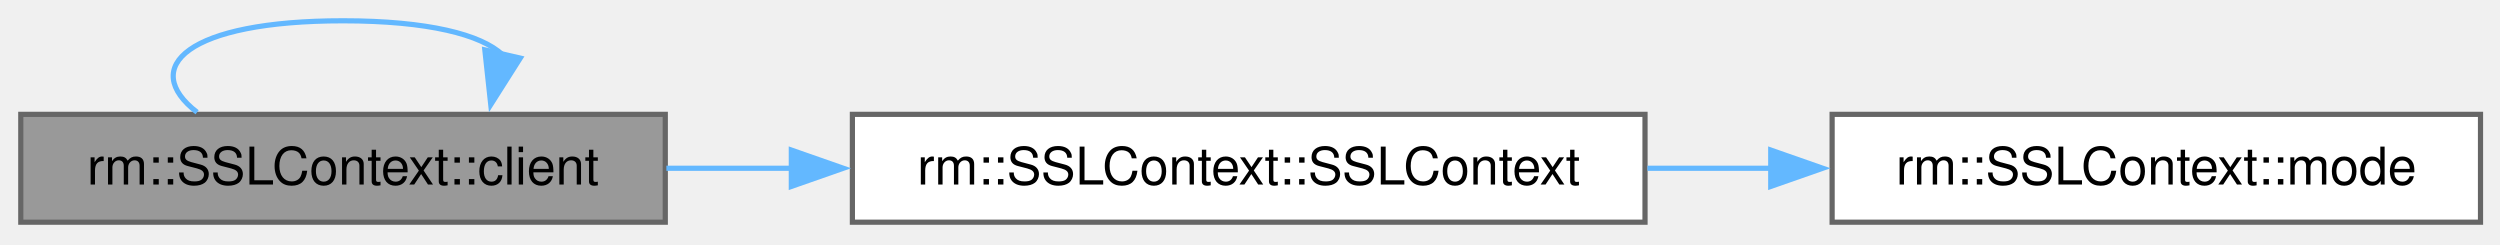
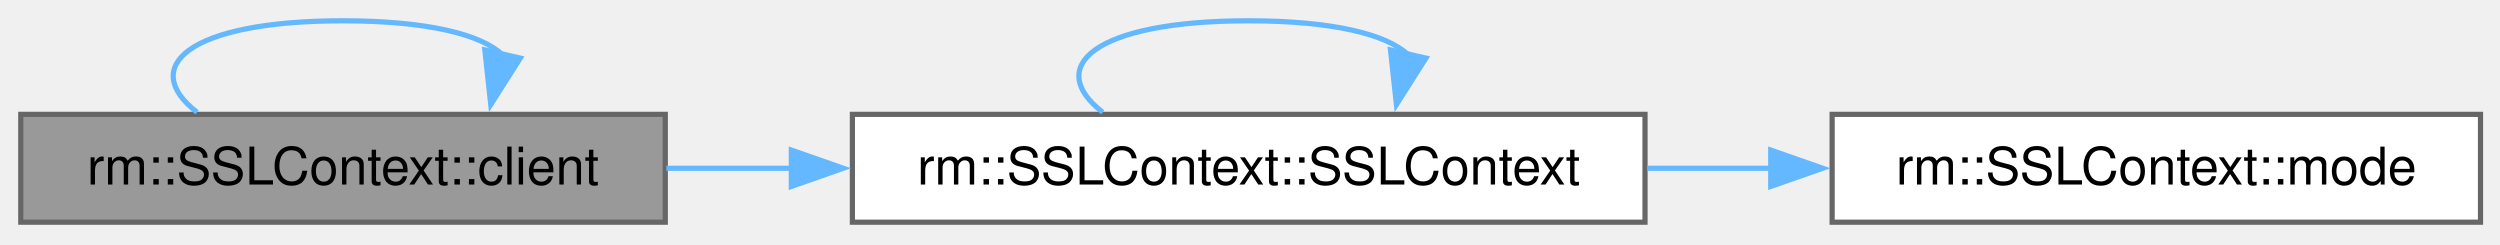
<svg xmlns="http://www.w3.org/2000/svg" xmlns:xlink="http://www.w3.org/1999/xlink" width="481pt" height="47pt" viewBox="0.00 0.00 481.00 47.00">
  <g id="graph0" class="graph" transform="scale(1 1) rotate(0) translate(4 42.75)">
    <g id="Node000001" class="node">
      <g id="a_Node000001">
        <a xlink:title="创建客户端 TLS 上下文">
          <polygon fill="#999999" stroke="#666666" points="124,-20.75 0,-20.75 0,0 124,0 124,-20.75" />
          <text xml:space="preserve" text-anchor="middle" x="62" y="-7.25" font-family="Helvetica,sans-Serif" font-size="10.00">rm::SSLContext::client</text>
        </a>
      </g>
    </g>
    <g id="edge1_Node000001_Node000001" class="edge">
      <g id="a_edge1_Node000001_Node000001">
        <a xlink:title=" ">
          <path fill="none" stroke="#63b8ff" d="M33.92,-21.15C22.69,-29.81 32.05,-38.75 62,-38.75 78.38,-38.75 88.6,-36.08 92.66,-32.24" />
          <polygon fill="#63b8ff" stroke="#63b8ff" points="96.1,-31.57 90.42,-22.62 89.28,-33.15 96.1,-31.57" />
        </a>
      </g>
    </g>
    <g id="Node000002" class="node">
      <g id="a_Node000002">
        <a xlink:href="../../de/db8/classrm_1_1SSLContext.html#a7ff99d3c72504c55bd13ac333f022494" target="_top" xlink:title="创建 TLS 上下文">
          <polygon fill="white" stroke="#666666" points="312.5,-20.75 160,-20.75 160,0 312.5,0 312.5,-20.75" />
          <text xml:space="preserve" text-anchor="middle" x="236.25" y="-7.25" font-family="Helvetica,sans-Serif" font-size="10.00">rm::SSLContext::SSLContext</text>
        </a>
      </g>
    </g>
    <g id="edge2_Node000001_Node000002" class="edge">
      <g id="a_edge2_Node000001_Node000002">
        <a xlink:title=" ">
          <path fill="none" stroke="#63b8ff" d="M124.21,-10.38C132.04,-10.38 140.16,-10.38 148.29,-10.38" />
          <polygon fill="#63b8ff" stroke="#63b8ff" points="148.25,-13.88 158.25,-10.38 148.25,-6.88 148.25,-13.88" />
        </a>
      </g>
    </g>
+     <g id="edge4_Node000002_Node000002" class="edge">
+       <g id="a_edge4_Node000002_Node000002">
+         <a xlink:title=" ">
+           <path fill="none" stroke="#63b8ff" d="M208.17,-21.15C196.94,-29.81 206.3,-38.75 236.25,-38.75 252.63,-38.75 262.85,-36.08 266.91,-32.24" />
+           <polygon fill="#63b8ff" stroke="#63b8ff" points="270.35,-31.57 264.67,-22.62 263.53,-33.15 270.35,-31.57" />
+         </a>
+       </g>
+     </g>
    <g id="Node000003" class="node">
      <g id="a_Node000003">
        <a xlink:href="../../de/db8/classrm_1_1SSLContext.html#a03431ce7743c02f082f97a13a2850e7e" target="_top" xlink:title="获取 TLS 工作模式">
          <polygon fill="white" stroke="#666666" points="473.25,-20.75 348.5,-20.75 348.5,0 473.25,0 473.25,-20.75" />
          <text xml:space="preserve" text-anchor="middle" x="410.88" y="-7.25" font-family="Helvetica,sans-Serif" font-size="10.00">rm::SSLContext::mode</text>
        </a>
      </g>
    </g>
    <g id="edge3_Node000002_Node000003" class="edge">
      <g id="a_edge3_Node000002_Node000003">
        <a xlink:title=" ">
          <path fill="none" stroke="#63b8ff" d="M312.97,-10.38C320.88,-10.38 328.91,-10.38 336.79,-10.38" />
          <polygon fill="#63b8ff" stroke="#63b8ff" points="336.69,-13.88 346.69,-10.38 336.69,-6.88 336.69,-13.88" />
        </a>
      </g>
    </g>
  </g>
</svg>
